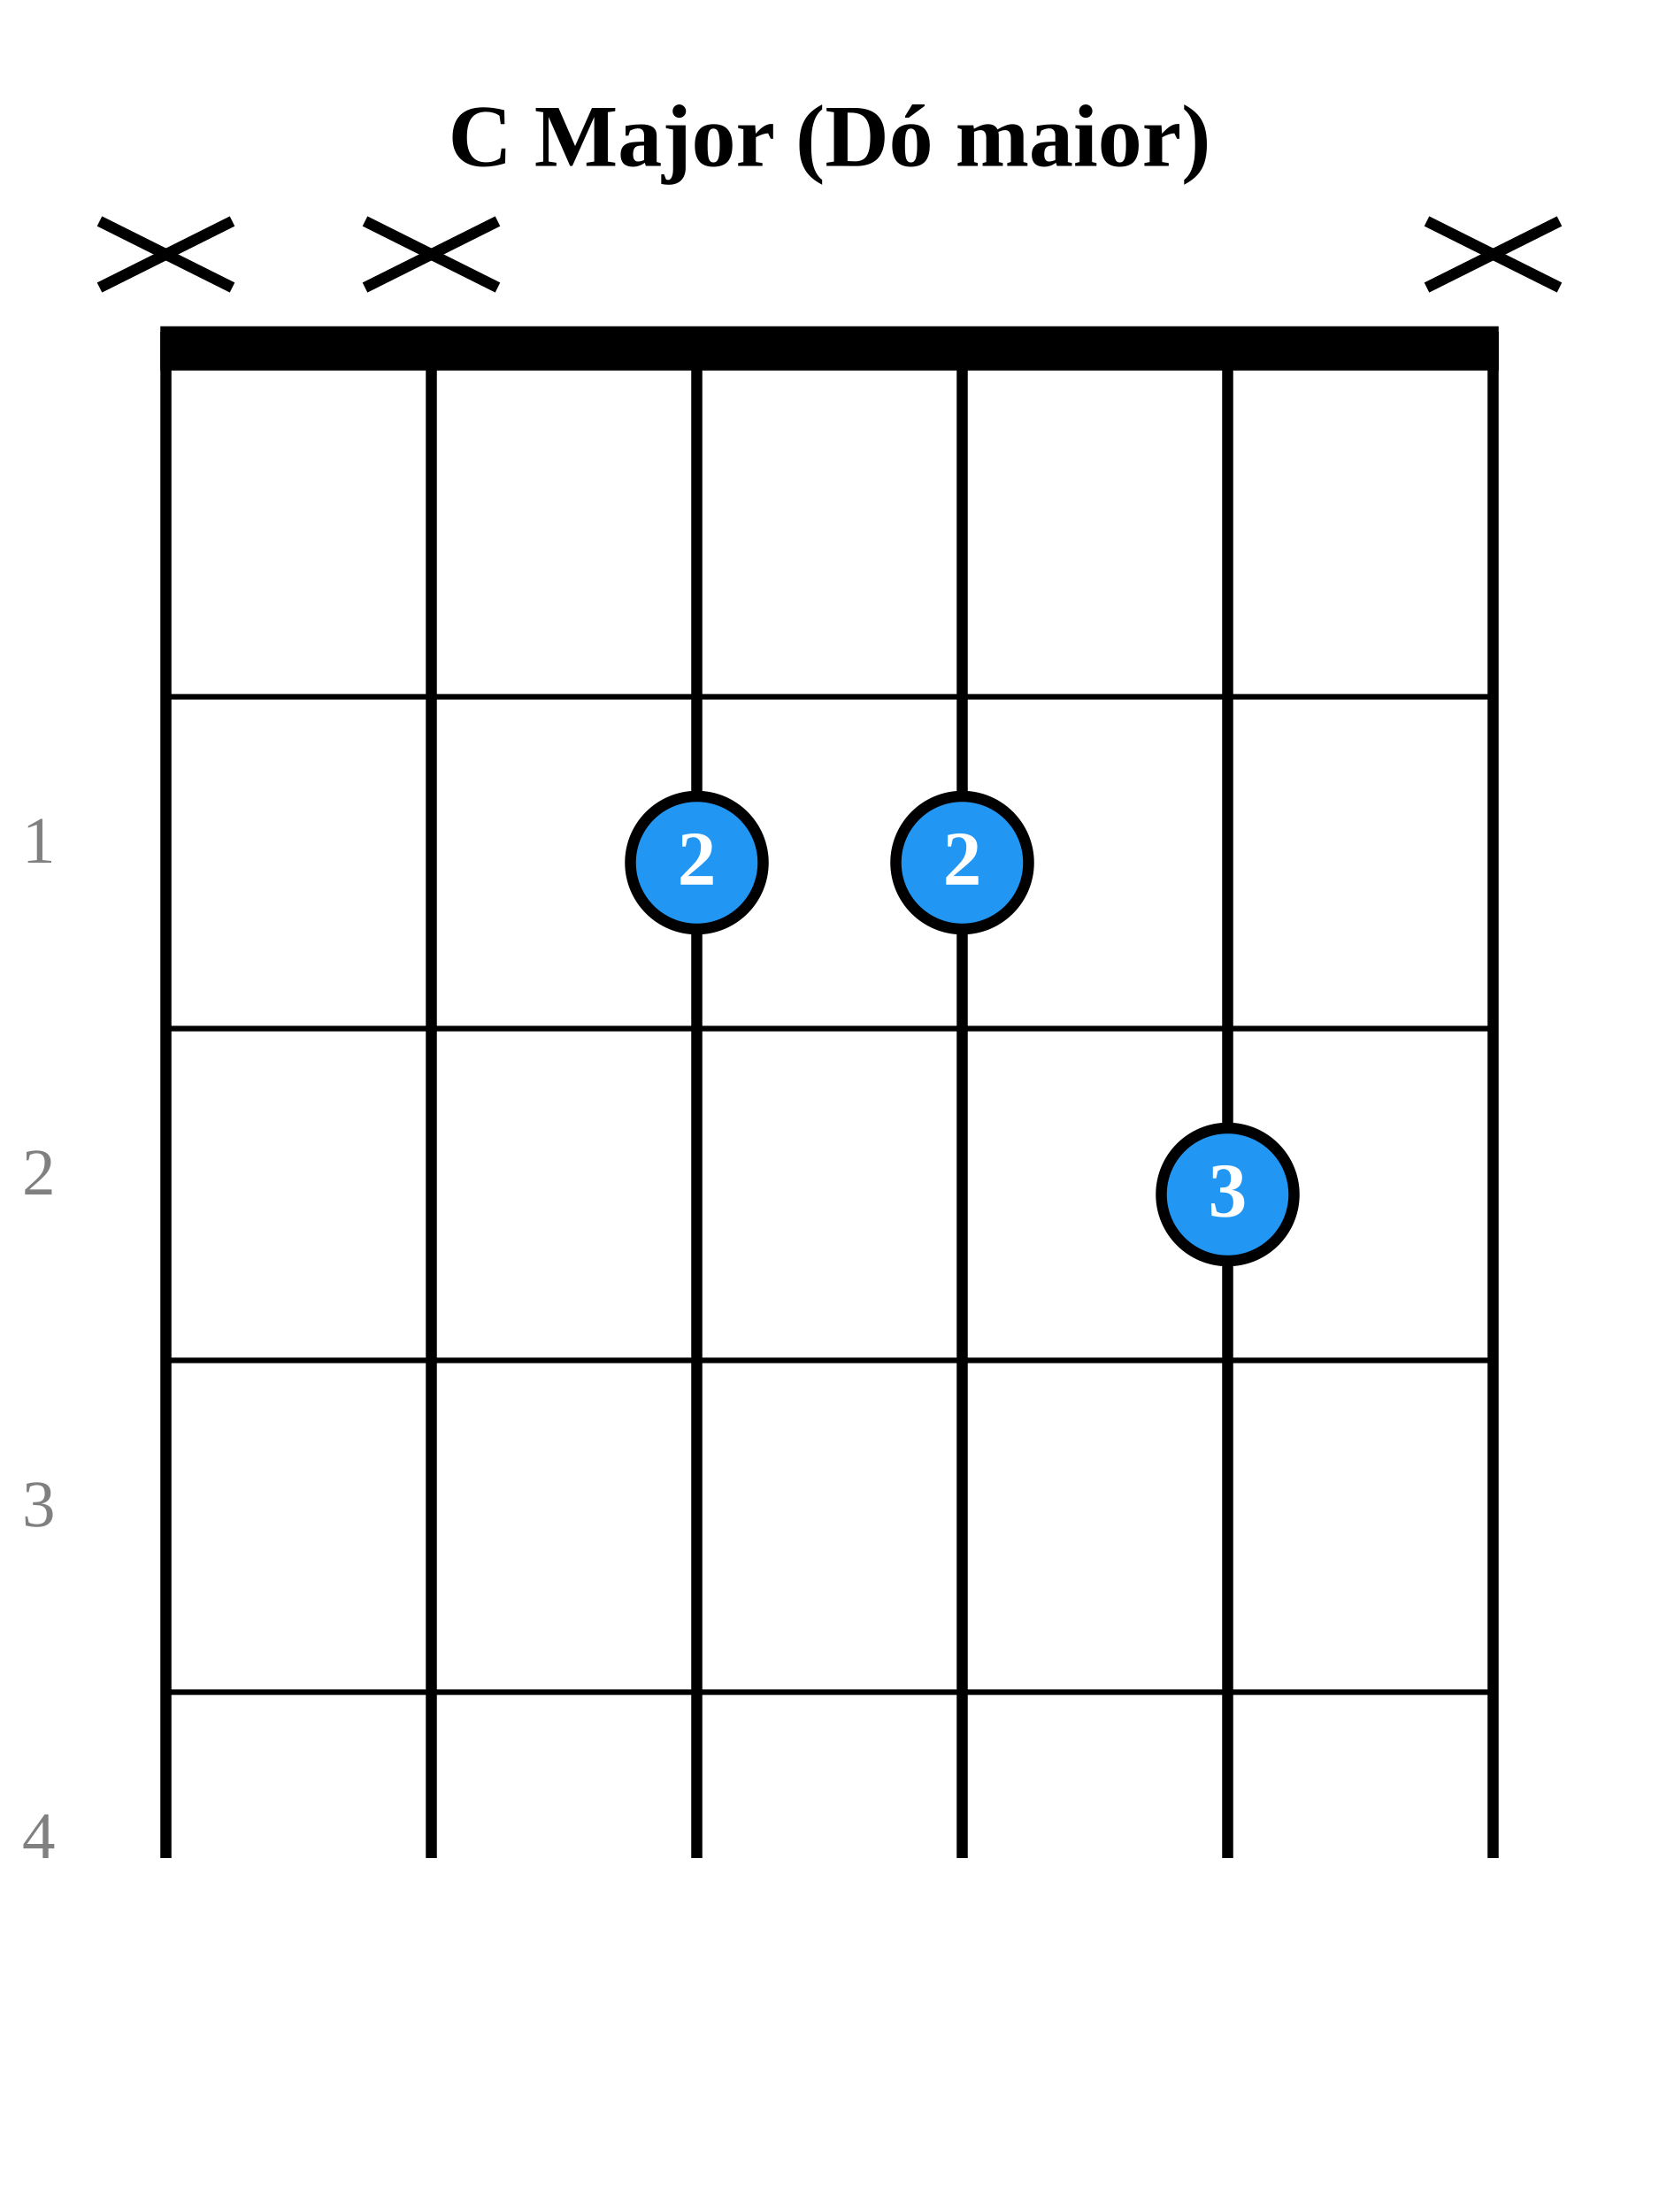
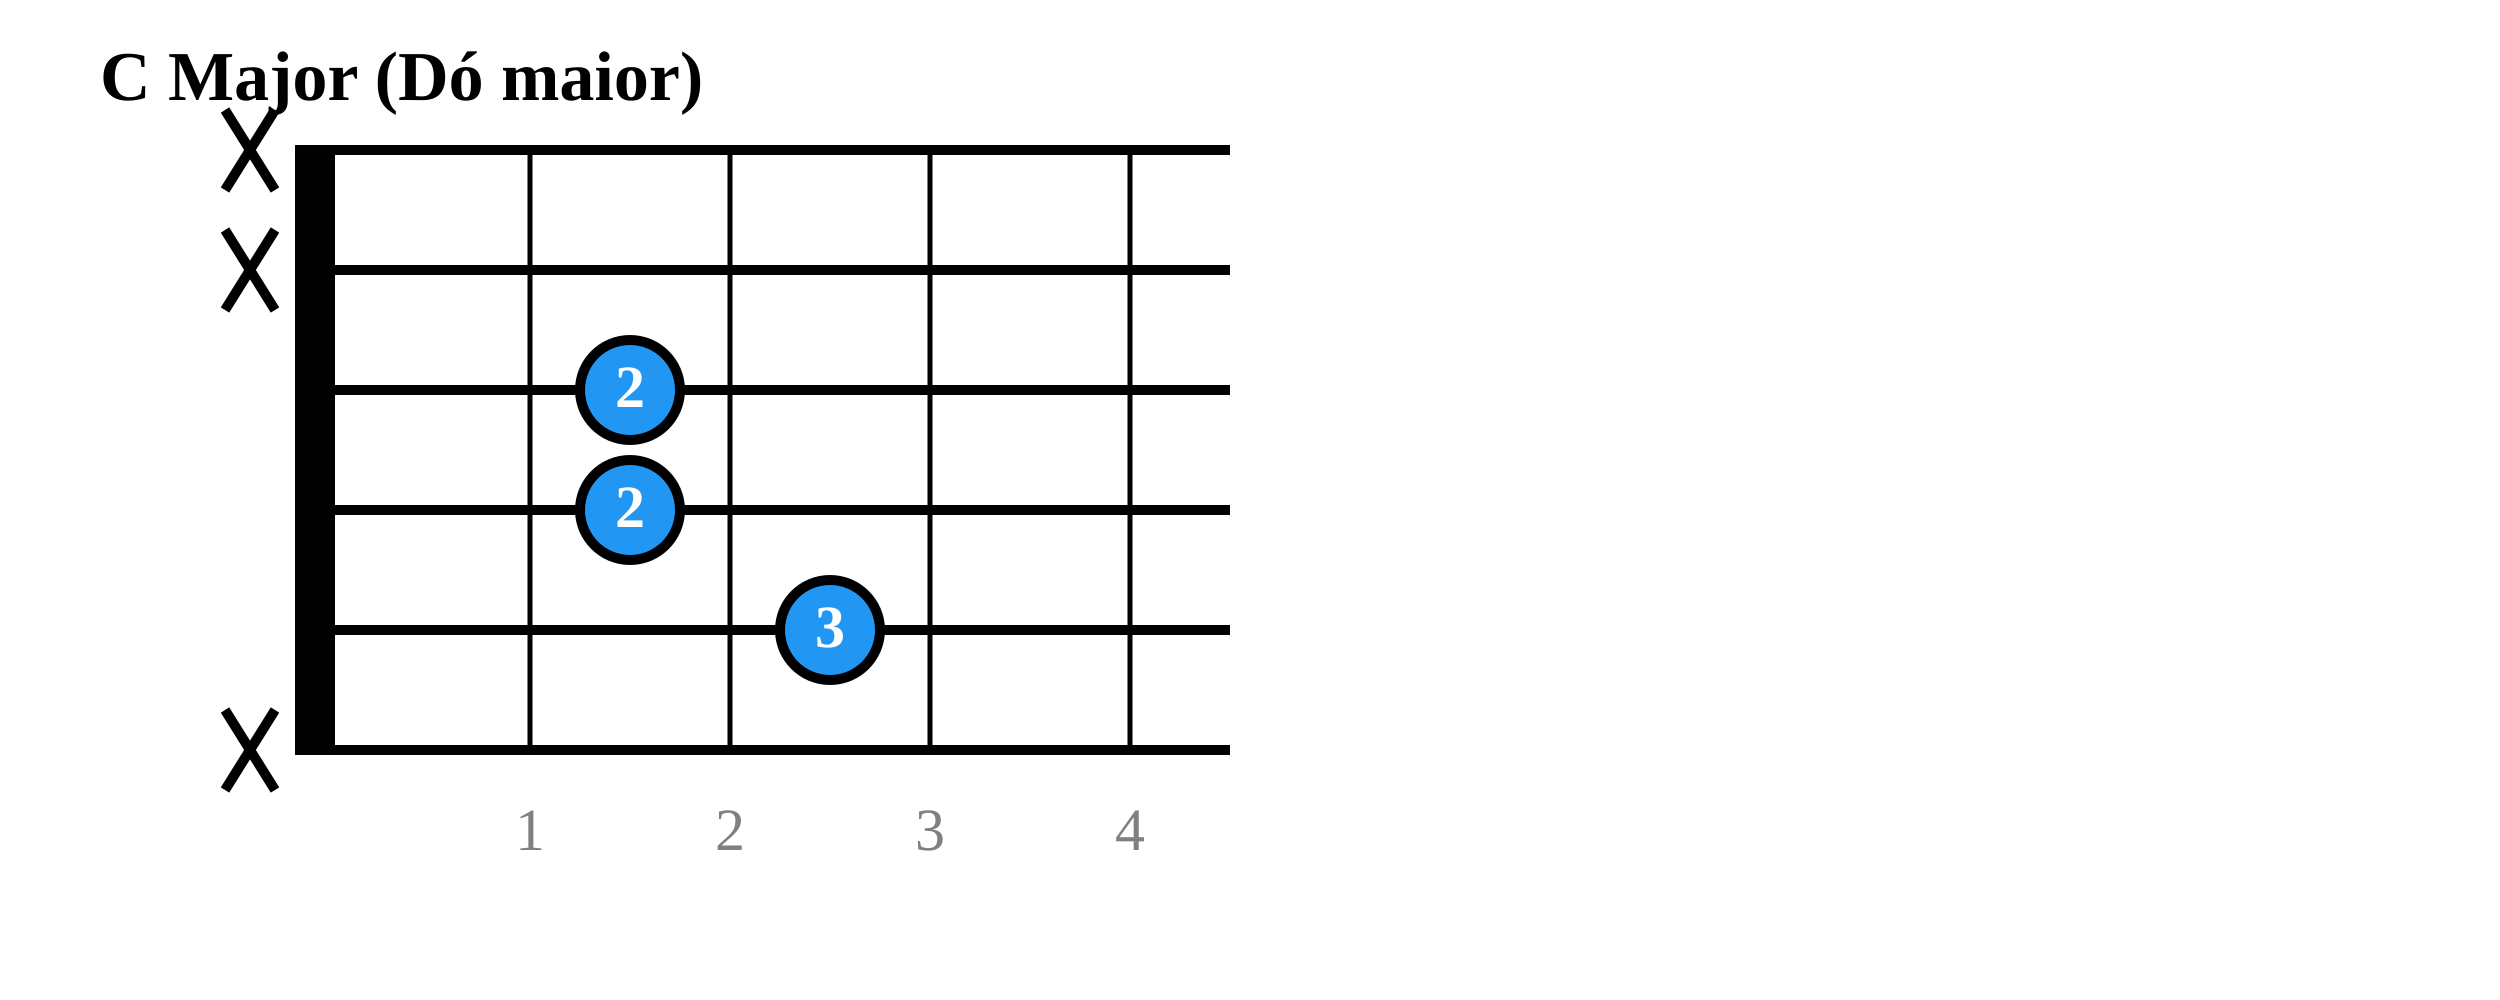
- <svg xmlns="http://www.w3.org/2000/svg" width="300" height="400">
-   <rect width="300" height="400" fill="white" />
-   <text x="150.0" y="30" text-anchor="middle" font-size="16" font-weight="bold">C Major (Dó maior)</text>
-   <rect x="30" y="60" width="240.0" height="6" fill="black" stroke="black" stroke-width="2" />
-   <line x1="30.0" y1="60" x2="30.0" y2="336.0" stroke="black" stroke-width="2" />
-   <line x1="78.0" y1="60" x2="78.0" y2="336.0" stroke="black" stroke-width="2" />
-   <line x1="126.0" y1="60" x2="126.0" y2="336.0" stroke="black" stroke-width="2" />
-   <line x1="174.0" y1="60" x2="174.0" y2="336.0" stroke="black" stroke-width="2" />
-   <line x1="222.0" y1="60" x2="222.0" y2="336.0" stroke="black" stroke-width="2" />
-   <line x1="270.0" y1="60" x2="270.0" y2="336.0" stroke="black" stroke-width="2" />
-   <line x1="30" y1="126" x2="270.0" y2="126" stroke="black" stroke-width="1" />
-   <text x="10" y="156.0" text-anchor="end" font-size="12" fill="gray">1</text>
-   <line x1="30" y1="186" x2="270.0" y2="186" stroke="black" stroke-width="1" />
-   <text x="10" y="216.0" text-anchor="end" font-size="12" fill="gray">2</text>
-   <line x1="30" y1="246" x2="270.0" y2="246" stroke="black" stroke-width="1" />
-   <text x="10" y="276.0" text-anchor="end" font-size="12" fill="gray">3</text>
-   <line x1="30" y1="306" x2="270.0" y2="306" stroke="black" stroke-width="1" />
-   <text x="10" y="336.0" text-anchor="end" font-size="12" fill="gray">4</text>
-   <line x1="18.0" y1="40" x2="42.0" y2="52" stroke="black" stroke-width="2" />
-   <line x1="42.0" y1="40" x2="18.0" y2="52" stroke="black" stroke-width="2" />
-   <line x1="66.0" y1="40" x2="90.0" y2="52" stroke="black" stroke-width="2" />
-   <line x1="90.0" y1="40" x2="66.0" y2="52" stroke="black" stroke-width="2" />
-   <circle cx="126.0" cy="156.0" r="12" fill="#2196F3" stroke="black" stroke-width="2" />
-   <text x="126.0" y="156.0" text-anchor="middle" dominant-baseline="middle" font-size="14" font-weight="bold" fill="white">2</text>
-   <circle cx="174.0" cy="156.0" r="12" fill="#2196F3" stroke="black" stroke-width="2" />
-   <text x="174.0" y="156.0" text-anchor="middle" dominant-baseline="middle" font-size="14" font-weight="bold" fill="white">2</text>
-   <circle cx="222.0" cy="216.0" r="12" fill="#2196F3" stroke="black" stroke-width="2" />
-   <text x="222.0" y="216.0" text-anchor="middle" dominant-baseline="middle" font-size="14" font-weight="bold" fill="white">3</text>
-   <line x1="258.0" y1="40" x2="282.0" y2="52" stroke="black" stroke-width="2" />
-   <line x1="282.0" y1="40" x2="258.0" y2="52" stroke="black" stroke-width="2" />
+ <svg xmlns="http://www.w3.org/2000/svg" width="500" height="200">
+   <rect width="500" height="200" fill="white" />
+   <text x="20" y="20" text-anchor="start" font-size="14" font-weight="bold">C Major (Dó maior)</text>
+   <rect x="60" y="30" width="6" height="120.0" fill="black" stroke="black" stroke-width="2" />
+   <line x1="60" y1="30.0" x2="246.0" y2="30.0" stroke="black" stroke-width="2" />
+   <line x1="60" y1="54.0" x2="246.0" y2="54.0" stroke="black" stroke-width="2" />
+   <line x1="60" y1="78.0" x2="246.0" y2="78.0" stroke="black" stroke-width="2" />
+   <line x1="60" y1="102.0" x2="246.0" y2="102.0" stroke="black" stroke-width="2" />
+   <line x1="60" y1="126.0" x2="246.0" y2="126.0" stroke="black" stroke-width="2" />
+   <line x1="60" y1="150.0" x2="246.0" y2="150.0" stroke="black" stroke-width="2" />
+   <line x1="106" y1="30" x2="106" y2="150.0" stroke="black" stroke-width="1" />
+   <text x="106" y="170.0" text-anchor="middle" font-size="12" fill="gray">1</text>
+   <line x1="146" y1="30" x2="146" y2="150.0" stroke="black" stroke-width="1" />
+   <text x="146" y="170.0" text-anchor="middle" font-size="12" fill="gray">2</text>
+   <line x1="186" y1="30" x2="186" y2="150.0" stroke="black" stroke-width="1" />
+   <text x="186" y="170.0" text-anchor="middle" font-size="12" fill="gray">3</text>
+   <line x1="226" y1="30" x2="226" y2="150.0" stroke="black" stroke-width="1" />
+   <text x="226" y="170.0" text-anchor="middle" font-size="12" fill="gray">4</text>
+   <line x1="45" y1="22.0" x2="55" y2="38.0" stroke="black" stroke-width="2" />
+   <line x1="55" y1="22.0" x2="45" y2="38.0" stroke="black" stroke-width="2" />
+   <line x1="45" y1="46.0" x2="55" y2="62.0" stroke="black" stroke-width="2" />
+   <line x1="55" y1="46.0" x2="45" y2="62.0" stroke="black" stroke-width="2" />
+   <circle cx="126.0" cy="78.0" r="10" fill="#2196F3" stroke="black" stroke-width="2" />
+   <text x="126.0" y="78.0" text-anchor="middle" dominant-baseline="middle" font-size="12" font-weight="bold" fill="white">2</text>
+   <circle cx="126.0" cy="102.0" r="10" fill="#2196F3" stroke="black" stroke-width="2" />
+   <text x="126.0" y="102.0" text-anchor="middle" dominant-baseline="middle" font-size="12" font-weight="bold" fill="white">2</text>
+   <circle cx="166.0" cy="126.0" r="10" fill="#2196F3" stroke="black" stroke-width="2" />
+   <text x="166.0" y="126.0" text-anchor="middle" dominant-baseline="middle" font-size="12" font-weight="bold" fill="white">3</text>
+   <line x1="45" y1="142.0" x2="55" y2="158.0" stroke="black" stroke-width="2" />
+   <line x1="55" y1="142.0" x2="45" y2="158.0" stroke="black" stroke-width="2" />
</svg>
